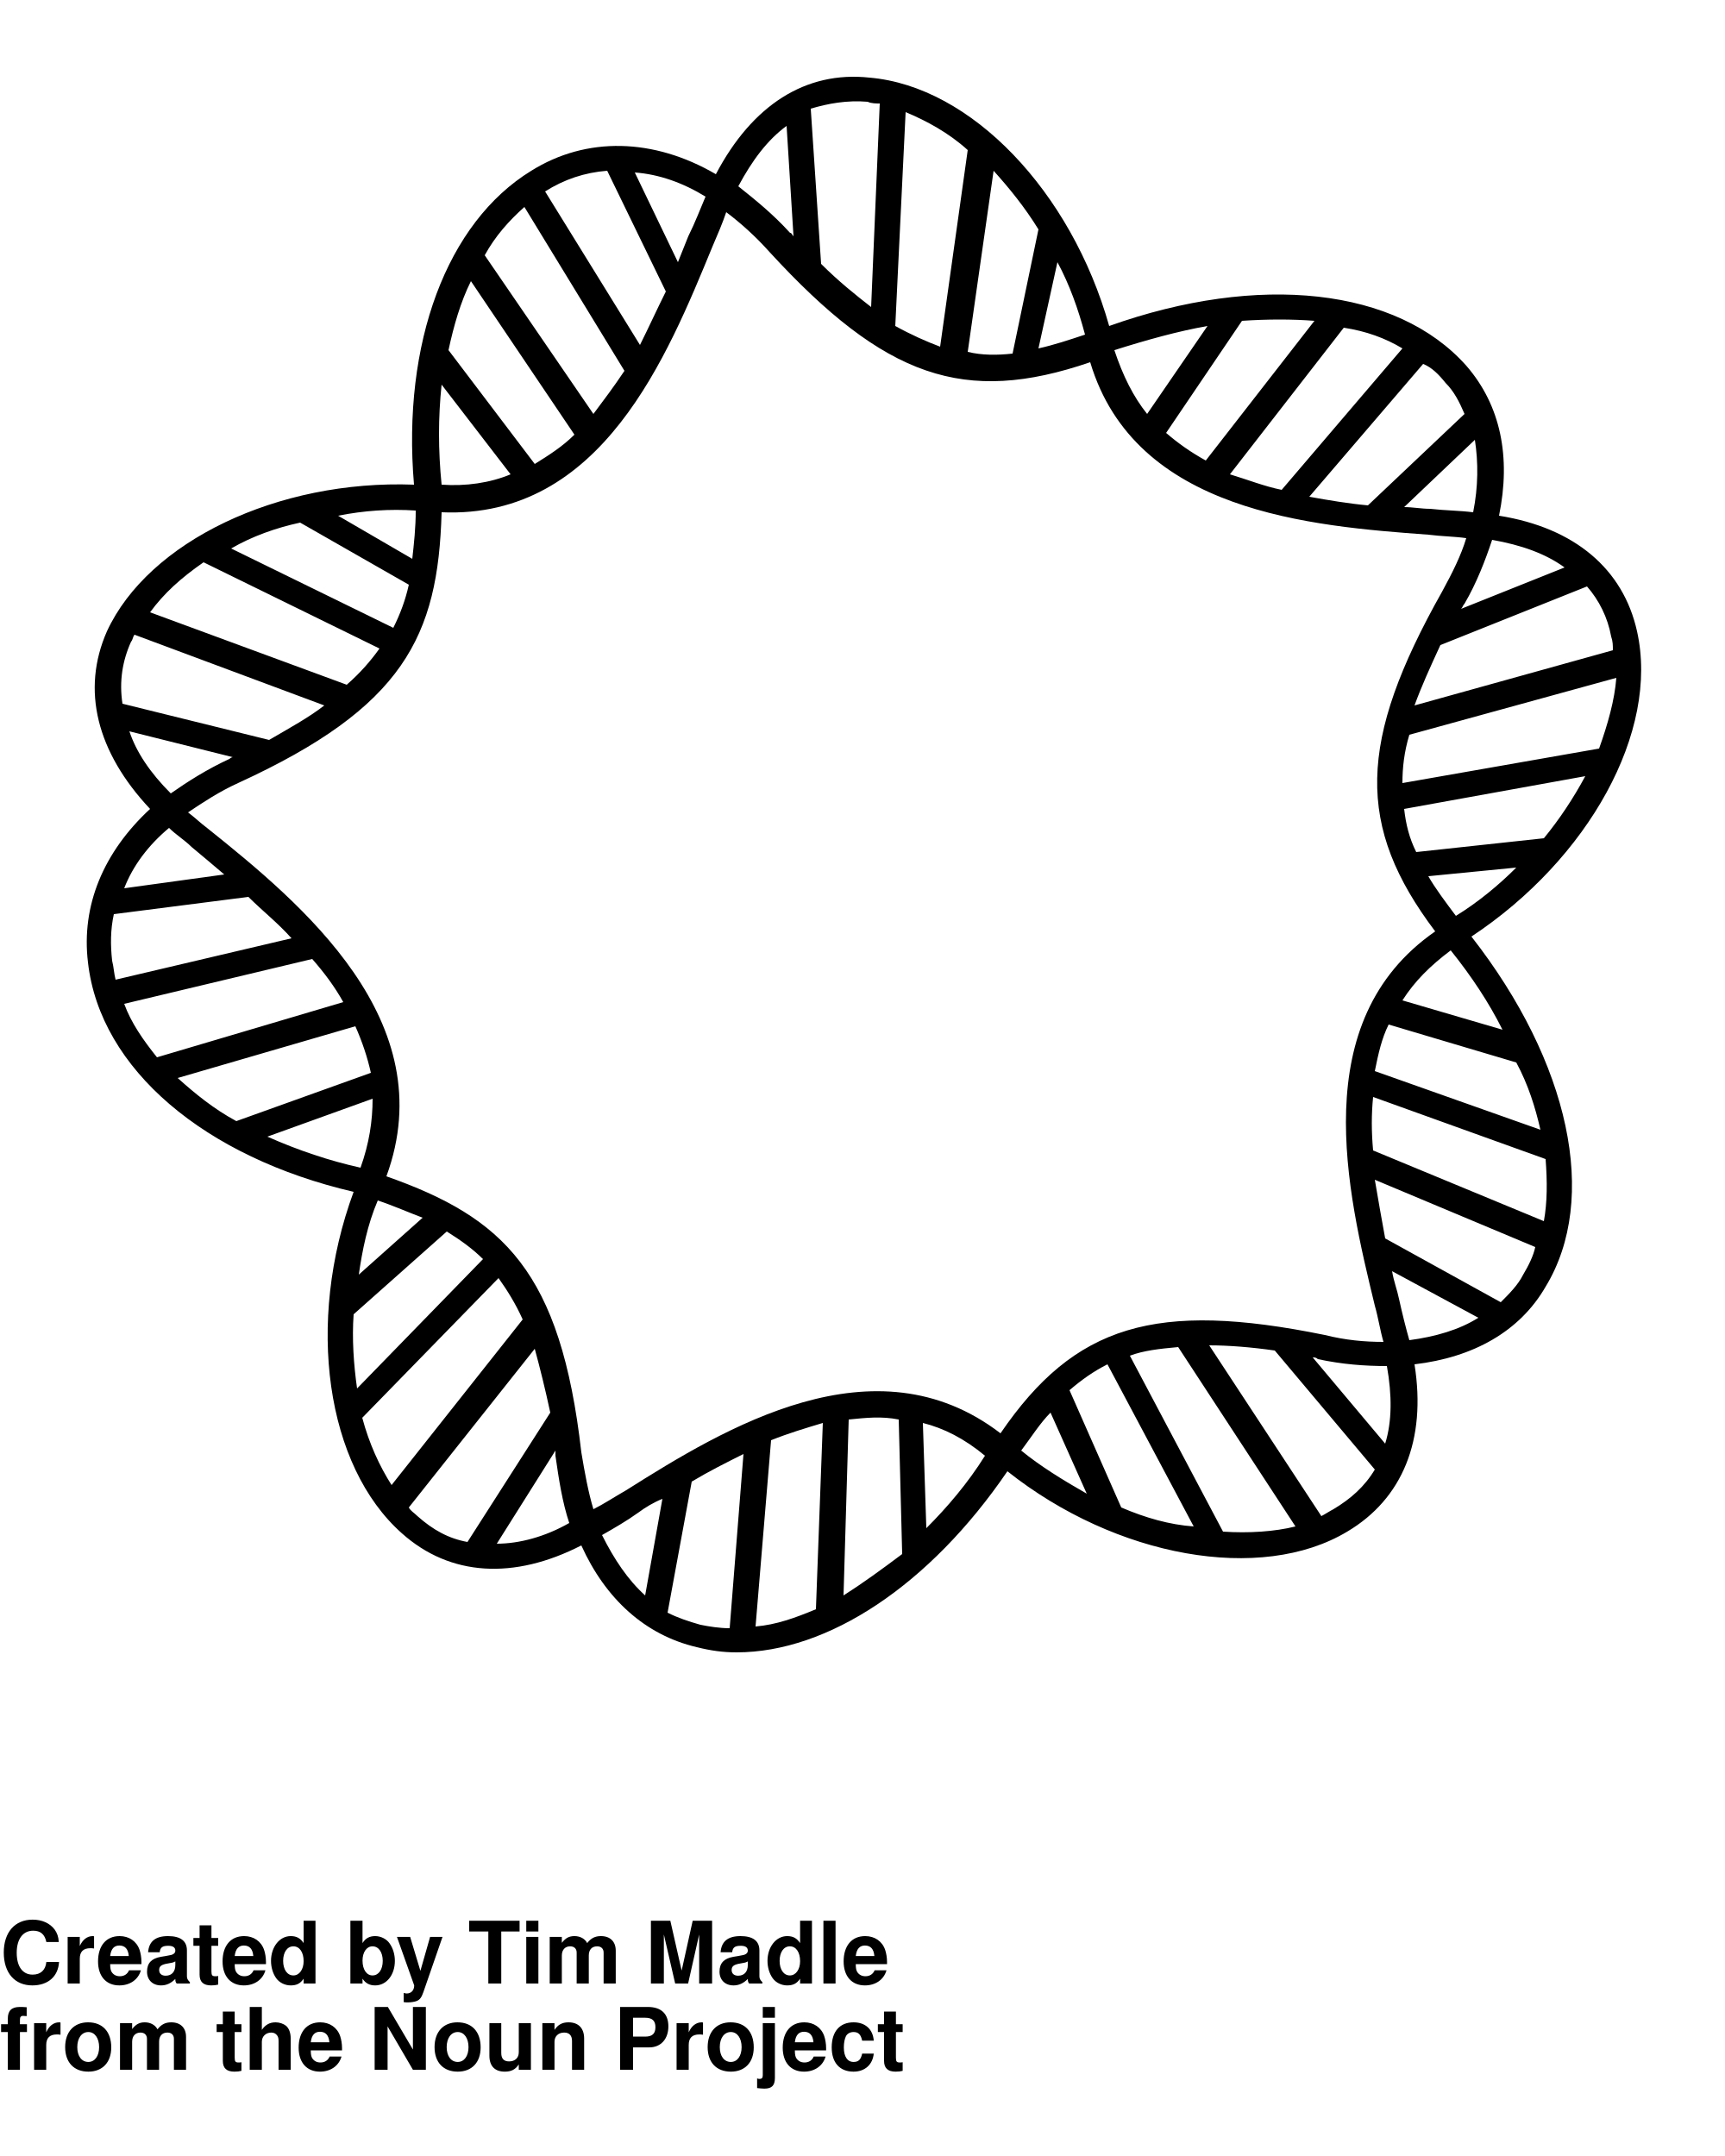
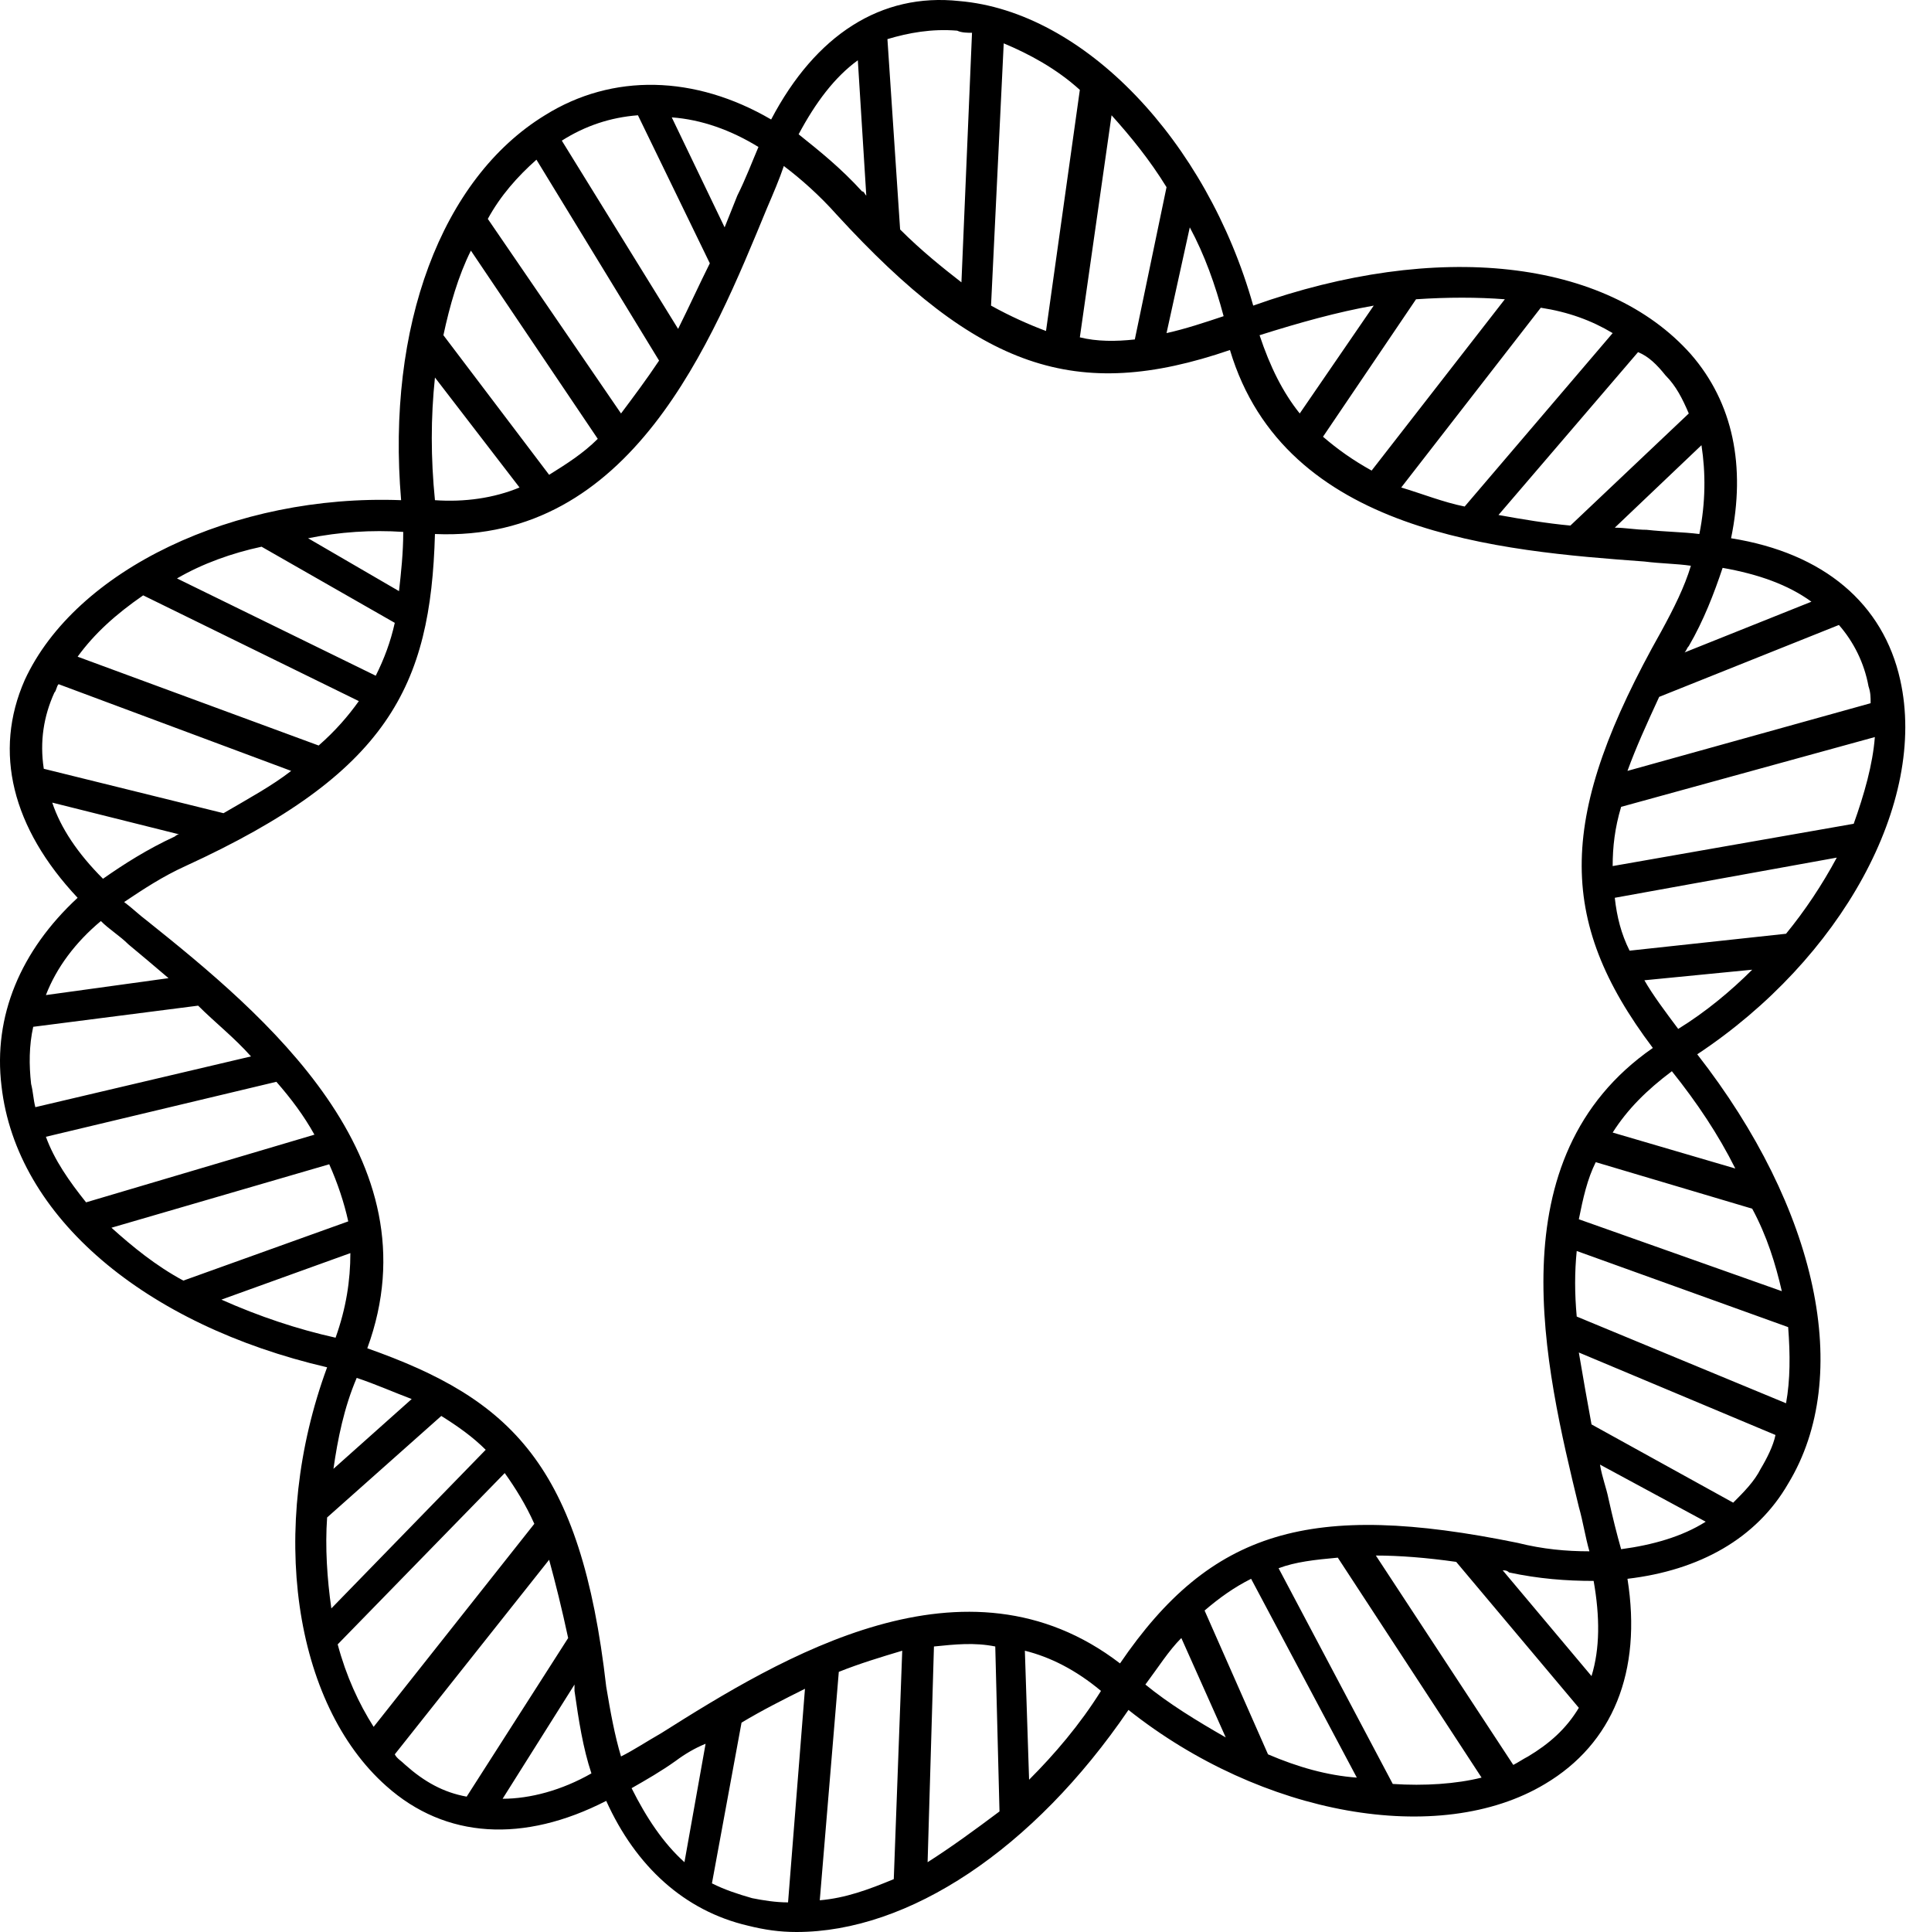
- <svg xmlns="http://www.w3.org/2000/svg" version="1.1" x="0px" y="0px" viewBox="0 0 100 125" style="enable-background:new 0 0 100 100;" xml:space="preserve">
-   <path d="M94.9,36.6c-0.8-3.6-3.6-6-8-6.7c0.7-3.4,0.1-6.4-1.9-8.7C81,16.7,73,15.8,64.3,18.9c-2.2-7.8-8-13.9-13.9-14.4  c-3.7-0.4-6.8,1.6-8.9,5.6c-3.6-2.1-7.5-2.2-10.7-0.2c-4.9,3-7.5,10-6.8,18.2c-7.9-0.3-15.4,3.3-17.8,8.5C4.7,40,5.6,43.6,8.7,46.9  c-2.7,2.5-4,5.6-3.6,8.9c0.7,6.2,6.8,11.3,15.4,13.3c-2.8,7.6-1.6,15.9,2.8,19.8c2.8,2.5,6.5,2.7,10.4,0.7c1.4,3.1,3.7,5.2,6.7,5.9  c0.8,0.2,1.5,0.3,2.3,0.3c5.3,0,11.2-3.9,15.7-10.5c6.3,5,14.7,6.5,19.7,3.5c3.2-1.9,4.6-5.3,3.9-9.7c3.4-0.4,6.1-1.9,7.6-4.5  c3.1-5.1,1.4-13-4.3-20.3C92.1,49.8,96.2,42.4,94.9,36.6z M84.4,53.1c-0.6-0.8-1.2-1.6-1.6-2.3l5.1-0.5  C86.9,51.3,85.7,52.3,84.4,53.1z M89.5,48.6l-7.4,0.8c-0.4-0.8-0.6-1.6-0.7-2.5L91.9,45C91.2,46.3,90.4,47.5,89.5,48.6z M92.7,43.4  l-11.4,2c0-0.9,0.1-1.8,0.4-2.8l12-3.3C93.6,40.6,93.2,42,92.7,43.4z M93.4,36.9c0.1,0.3,0.1,0.5,0.1,0.8l-11.5,3.2  c0.4-1.1,0.9-2.2,1.5-3.5L92,34C92.7,34.8,93.2,35.8,93.4,36.9z M90.7,32.9l-6,2.4c0.1-0.1,0.1-0.2,0.2-0.3c0.7-1.2,1.2-2.5,1.6-3.7  C88.2,31.6,89.6,32.1,90.7,32.9z M85.4,29.7c-0.8-0.1-1.6-0.1-2.5-0.2c-0.5,0-1-0.1-1.5-0.1l4.1-3.9C85.7,26.8,85.7,28.2,85.4,29.7z   M83.8,22.2c0.5,0.5,0.8,1.1,1.1,1.8l-5.6,5.3c-1.1-0.1-2.3-0.3-3.4-0.5l6.6-7.7C83,21.3,83.4,21.7,83.8,22.2z M81.3,20.2l-7,8.2  c-1-0.2-2-0.6-3-0.9l6.6-8.5C79.2,19.2,80.3,19.6,81.3,20.2z M76.2,18.6l-6.3,8.1c-0.9-0.5-1.6-1-2.3-1.6l4.4-6.5  C73.5,18.5,74.9,18.5,76.2,18.6z M70,18.9L66.5,24c-0.8-1-1.4-2.2-1.9-3.7C66.5,19.7,68.3,19.2,70,18.9z M61.3,15.2  c0.7,1.3,1.2,2.7,1.6,4.2c-0.9,0.3-1.8,0.6-2.7,0.8L61.3,15.2z M60.2,13.3l-1.5,7.2c-0.9,0.1-1.8,0.1-2.6-0.1l1.5-10.5  C58.5,10.9,59.4,12,60.2,13.3z M52.5,6.5c1.2,0.5,2.5,1.2,3.6,2.2l-1.6,11.4c-0.8-0.3-1.7-0.7-2.6-1.2L52.5,6.5z M50.3,5.9  C50.5,6,50.8,6,51,6l-0.5,11.8c-0.9-0.7-1.9-1.5-2.9-2.5l-0.6-9C48,6,49.1,5.8,50.3,5.9z M45.6,7.3l0.4,6.4  c-0.1-0.1-0.1-0.2-0.2-0.2c-1-1.1-2-1.9-3-2.7C43.6,9.3,44.5,8.1,45.6,7.3z M40.9,11.4c-0.3,0.7-0.6,1.5-1,2.3  c-0.2,0.5-0.4,1-0.6,1.5l-2.5-5.2C38.2,10.1,39.6,10.6,40.9,11.4z M31.6,11.1c1.1-0.7,2.3-1.1,3.6-1.2l3.4,7c-0.5,1-1,2.1-1.5,3.1  L31.6,11.1C31.6,11.1,31.6,11.1,31.6,11.1z M30.4,12l5.8,9.5c-0.6,0.9-1.2,1.7-1.8,2.5l-6.3-9.2C28.7,13.7,29.5,12.8,30.4,12z   M27.3,16.3l6,8.9c-0.7,0.7-1.5,1.2-2.3,1.7L26,20.3C26.3,18.9,26.7,17.5,27.3,16.3z M25.6,22.3l4,5.2c-1.2,0.5-2.6,0.7-4,0.6  C25.4,26.1,25.4,24.2,25.6,22.3z M24.1,29.6c0,1-0.1,1.9-0.2,2.8l-4.3-2.5C21.1,29.6,22.6,29.5,24.1,29.6z M17.4,30.3l6.3,3.6  c-0.2,0.9-0.5,1.7-0.9,2.5l-9.4-4.6C14.6,31.1,16,30.6,17.4,30.3z M11.8,32.6l10.2,5c-0.5,0.7-1.1,1.4-1.9,2.1L8.7,35.5  C9.5,34.4,10.5,33.5,11.8,32.6z M7.6,37.2c0.1-0.1,0.1-0.3,0.2-0.4l11,4.1c-0.9,0.7-2,1.3-3.2,2l-8.5-2.1  C6.9,39.5,7.1,38.3,7.6,37.2z M7.5,42.4l6,1.5c-0.1,0-0.2,0.1-0.2,0.1c-1.3,0.6-2.4,1.3-3.4,2C8.7,44.8,7.9,43.6,7.5,42.4z M9.8,48  c0.4,0.4,0.9,0.7,1.3,1.1c0.6,0.5,1.2,1,1.9,1.6l-5.8,0.8C7.7,50.2,8.6,49,9.8,48z M6.5,55.7c-0.1-0.9-0.1-1.8,0.1-2.7l7.8-1  c0.8,0.8,1.7,1.5,2.5,2.4L6.7,56.8C6.6,56.4,6.6,56.1,6.5,55.7z M7.2,58.2l10.9-2.6c0.7,0.8,1.3,1.6,1.8,2.5L9.1,61.3  C8.3,60.3,7.6,59.3,7.2,58.2z M10.3,62.5l10.3-3c0.4,0.9,0.7,1.8,0.9,2.7L13.7,65l0,0C12.4,64.3,11.3,63.4,10.3,62.5z M15.5,65.9  l6.1-2.2c0,1.3-0.2,2.6-0.7,4C19.1,67.3,17.3,66.7,15.5,65.9z M21.9,69.6c0.9,0.3,1.8,0.7,2.6,1l-3.7,3.3C21,72.5,21.3,71,21.9,69.6  z M20.5,76.2l5.4-4.8c0.8,0.5,1.5,1,2.1,1.6l-7.3,7.5C20.5,79.1,20.4,77.6,20.5,76.2z M22.7,86.1c-0.7-1.1-1.3-2.4-1.7-3.9l7.9-8.1  c0.5,0.7,1,1.5,1.4,2.4L22.7,86.1z M27.1,89.4c-1.1-0.2-2-0.7-2.9-1.5c-0.2-0.2-0.4-0.3-0.5-0.5l7.3-9.2c0.3,1.1,0.6,2.3,0.9,3.7  L27.1,89.4z M28.8,89.5l3.4-5.4c0,0.1,0,0.2,0,0.3c0.2,1.4,0.4,2.7,0.8,3.9C31.6,89.1,30.1,89.5,28.8,89.5z M37.4,92.5  c-1-0.9-1.8-2.1-2.5-3.5c0.7-0.4,1.4-0.8,2.1-1.3c0.4-0.3,0.9-0.6,1.4-0.8L37.4,92.5z M42.3,94.4c-0.6,0-1.2-0.1-1.7-0.2  c-0.7-0.2-1.3-0.4-1.9-0.7l1.4-7.6c1-0.6,2-1.1,3-1.6L42.3,94.4z M47.3,93.3c-1.2,0.5-2.3,0.9-3.5,1l0.9-10.8c1-0.4,2-0.7,3-1  L47.3,93.3z M48.9,92.5l0.3-10.2c1-0.1,1.9-0.2,2.9,0l0.2,7.8C51.1,91,50,91.8,48.9,92.5z M53.7,88.6l-0.2-6.1  c1.2,0.3,2.4,0.9,3.6,1.9C56.1,86,54.9,87.4,53.7,88.6z M58,83.1c-7.3-5.6-16-0.3-21.7,3.3c-0.7,0.4-1.3,0.8-1.9,1.1  c-0.3-1-0.5-2.1-0.7-3.3c-1.2-10.5-4.5-13.6-11.3-16c3.3-9-4.9-15.8-10.4-20.2c-0.4-0.3-0.7-0.6-1.1-0.9c0.9-0.6,1.8-1.2,2.9-1.7  c9.6-4.4,11.6-8.5,11.8-15.7c9.3,0.4,13.1-9.1,15.7-15.4c0.3-0.7,0.6-1.4,0.8-2c0.8,0.6,1.7,1.4,2.5,2.3c6.7,7.3,11.3,8.9,18.6,6.4  C65.8,29.7,76,30.5,82.8,31c0.8,0.1,1.5,0.1,2.2,0.2c-0.3,1-0.8,2-1.4,3.1c-4.9,8.7-5,13.6-0.4,19.7c-7.5,5.2-5.1,15.1-3.5,21.7  c0.2,0.7,0.3,1.4,0.5,2.1c-1.1,0-2.2-0.1-3.4-0.4C67,75.4,62.3,76.8,58,83.1z M59.2,84.1c0.6-0.8,1.1-1.6,1.7-2.2l2.1,4.7  C61.6,85.8,60.3,85,59.2,84.1z M65,87.4l-3-6.8c0.7-0.6,1.4-1.1,2.2-1.5l5,9.4C67.8,88.4,66.4,88,65,87.4z M70.9,88.8l-5.4-10.2  c0.8-0.3,1.7-0.4,2.8-0.5l6.8,10.4C73.9,88.8,72.4,88.9,70.9,88.8z M77.3,87.5c-0.2,0.1-0.5,0.3-0.7,0.4L70.1,78  c1.1,0,2.4,0.1,3.8,0.3l5.8,6.9C79.1,86.2,78.3,86.9,77.3,87.5z M80.3,83.7l-4.2-5c0.1,0,0.2,0,0.3,0.1c1.4,0.3,2.7,0.4,4,0.4  C80.7,80.9,80.7,82.4,80.3,83.7z M81.7,77.7c-0.2-0.7-0.4-1.5-0.6-2.4c-0.1-0.5-0.3-1-0.4-1.6l5,2.7C84.6,77.1,83.2,77.5,81.7,77.7z   M88.3,73.9C88,74.5,87.5,75,87,75.5l-6.7-3.7c-0.2-1.1-0.4-2.2-0.6-3.4l9.3,3.9C88.9,72.8,88.6,73.4,88.3,73.9z M89.5,70.8  l-9.9-4.1c-0.1-1.1-0.1-2.1,0-3.1l10,3.6C89.7,68.5,89.7,69.7,89.5,70.8z M89.3,65.5l-9.6-3.4c0.2-1,0.4-1.9,0.8-2.7l7.4,2.2  C88.6,62.9,89,64.2,89.3,65.5z M81.3,58c0.7-1.1,1.6-2,2.8-2.9c1.2,1.5,2.2,3,3,4.6L81.3,58z" />
-   <text x="0" y="115" fill="#000000" font-size="5px" font-weight="bold" font-family="'Helvetica Neue', Helvetica, Arial-Unicode, Arial, Sans-serif">Created by Tim Madle</text>
-   <text x="0" y="120" fill="#000000" font-size="5px" font-weight="bold" font-family="'Helvetica Neue', Helvetica, Arial-Unicode, Arial, Sans-serif">from the Noun Project</text>
+ <svg xmlns="http://www.w3.org/2000/svg" version="1.1" width="100%" height="100%" viewBox="0 0 90.111 91.35" id="svg3585" xml:space="preserve">
+   <defs id="defs3595" />
+   <path d="m 89.871,32.15 c -0.8,-3.6 -3.6,-6 -8,-6.7 0.7,-3.4 0.1,-6.4 -1.9,-8.7 -4,-4.5 -12,-5.4 -20.7,-2.3 -2.2,-7.8 -8,-13.9 -13.9,-14.4 -3.7,-0.4 -6.8,1.6 -8.9,5.6 -3.6,-2.1 -7.5,-2.2 -10.7,-0.2 -4.9,3 -7.5,10 -6.8,18.2 -7.9,-0.3 -15.4,3.3 -17.8,8.5 -1.5,3.4 -0.6,7 2.5,10.3 -2.7,2.5 -4,5.6 -3.6,8.9 0.7,6.2 6.8,11.3 15.4,13.3 -2.8,7.6 -1.6,15.9 2.8,19.8 2.8,2.5 6.5,2.7 10.4,0.7 1.4,3.1 3.7,5.2 6.7,5.9 0.8,0.2 1.5,0.3 2.3,0.3 5.3,0 11.2,-3.9 15.7,-10.5 6.3,5 14.7,6.5 19.7,3.5 3.2,-1.9 4.6,-5.3 3.9,-9.7 3.4,-0.4 6.1,-1.9 7.6,-4.5 3.1,-5.1 1.4,-13 -4.3,-20.3 6.8,-4.5 10.9,-11.9 9.6,-17.7 z m -10.5,16.5 c -0.6,-0.8 -1.2,-1.6 -1.6,-2.3 l 5.1,-0.5 c -1,1 -2.2,2 -3.5,2.8 z m 5.1,-4.5 -7.4,0.8 c -0.4,-0.8 -0.6,-1.6 -0.7,-2.5 l 10.5,-1.9 c -0.7,1.3 -1.5,2.5 -2.4,3.6 z m 3.2,-5.2 -11.4,2 c 0,-0.9 0.1,-1.8 0.4,-2.8 l 12,-3.3 c -0.1,1.3 -0.5,2.7 -1,4.1 z m 0.7,-6.5 c 0.1,0.3 0.1,0.5 0.1,0.8 l -11.5,3.2 c 0.4,-1.1 0.9,-2.2 1.5,-3.5 l 8.5,-3.4 c 0.7,0.8 1.2,1.8 1.4,2.9 z m -2.7,-4 -6,2.4 c 0.1,-0.1 0.1,-0.2 0.2,-0.3 0.7,-1.2 1.2,-2.5 1.6,-3.7 1.7,0.3 3.1,0.8 4.2,1.6 z m -5.3,-3.2 c -0.8,-0.1 -1.6,-0.1 -2.5,-0.2 -0.5,0 -1,-0.1 -1.5,-0.1 l 4.1,-3.9 c 0.2,1.3 0.2,2.7 -0.1,4.2 z m -1.6,-7.5 c 0.5,0.5 0.8,1.1 1.1,1.8 l -5.6,5.3 c -1.1,-0.1 -2.3,-0.3 -3.4,-0.5 l 6.6,-7.7 c 0.5,0.2 0.9,0.6 1.3,1.1 z m -2.5,-2 -7,8.2 c -1,-0.2 -2,-0.6 -3,-0.9 l 6.6,-8.5 c 1.3,0.2 2.4,0.6 3.4,1.2 z m -5.1,-1.6 -6.3,8.1 c -0.9,-0.5 -1.6,-1 -2.3,-1.6 l 4.4,-6.5 c 1.5,-0.1 2.9,-0.1 4.2,0 z m -6.2,0.3 -3.5,5.1 c -0.8,-1 -1.4,-2.2 -1.9,-3.7 1.9,-0.6 3.7,-1.1 5.4,-1.4 z m -8.7,-3.7 c 0.7,1.3 1.2,2.7 1.6,4.2 -0.9,0.3 -1.8,0.6 -2.7,0.8 l 1.1,-5 z m -1.1,-1.9 -1.5,7.2 c -0.9,0.1 -1.8,0.1 -2.6,-0.1 l 1.5,-10.5 c 0.9,1 1.8,2.1 2.6,3.4 z m -7.7,-6.8 c 1.2,0.5 2.5,1.2 3.6,2.2 l -1.6,11.4 c -0.8,-0.3 -1.7,-0.7 -2.6,-1.2 l 0.6,-12.4 z m -2.2,-0.6 c 0.2,0.1 0.5,0.1 0.7,0.1 l -0.5,11.8 c -0.9,-0.7 -1.9,-1.5 -2.9,-2.5 l -0.6,-9 c 1,-0.3 2.1,-0.5 3.3,-0.4 z m -4.7,1.4 0.4,6.4 c -0.1,-0.1 -0.1,-0.2 -0.2,-0.2 -1,-1.1 -2,-1.9 -3,-2.7 0.8,-1.5 1.7,-2.7 2.8,-3.5 z m -4.7,4.1 c -0.3,0.7 -0.6,1.5 -1,2.3 -0.2,0.5 -0.4,1 -0.6,1.5 l -2.5,-5.2 c 1.4,0.1 2.8,0.6 4.1,1.4 z m -9.3,-0.3 c 1.1,-0.7 2.3,-1.1 3.6,-1.2 l 3.4,7 c -0.5,1 -1,2.1 -1.5,3.1 l -5.5,-8.9 c 0,0 0,0 0,0 z m -1.2,0.9 5.8,9.5 c -0.6,0.9 -1.2,1.7 -1.8,2.5 l -6.3,-9.2 c 0.6,-1.1 1.4,-2 2.3,-2.8 z m -3.1,4.3 6,8.9 c -0.7,0.7 -1.5,1.2 -2.3,1.7 l -5,-6.6 c 0.3,-1.4 0.7,-2.8 1.3,-4 z m -1.7,6 4,5.2 c -1.2,0.5 -2.6,0.7 -4,0.6 -0.2,-2 -0.2,-3.9 0,-5.8 z m -1.5,7.3 c 0,1 -0.1,1.9 -0.2,2.8 l -4.3,-2.5 c 1.5,-0.3 3,-0.4 4.5,-0.3 z m -6.7,0.7 6.3,3.6 c -0.2,0.9 -0.5,1.7 -0.9,2.5 l -9.4,-4.6 c 1.2,-0.7 2.6,-1.2 4,-1.5 z m -5.6,2.3 10.2,5 c -0.5,0.7 -1.1,1.4 -1.9,2.1 l -11.4,-4.2 c 0.8,-1.1 1.8,-2 3.1,-2.9 z m -4.2,4.6 c 0.1,-0.1 0.1,-0.3 0.2,-0.4 l 11,4.1 c -0.9,0.7 -2,1.3 -3.2,2 l -8.5,-2.1 c -0.2,-1.3 0,-2.5 0.5,-3.6 z m -0.1,5.2 6,1.5 c -0.1,0 -0.2,0.1 -0.2,0.1 -1.3,0.6 -2.4,1.3 -3.4,2 -1.2,-1.2 -2,-2.4 -2.4,-3.6 z m 2.3,5.6 c 0.4,0.4 0.9,0.7 1.3,1.1 0.6,0.5 1.2,1 1.9,1.6 l -5.8,0.8 c 0.5,-1.3 1.4,-2.5 2.6,-3.5 z m -3.3,7.7 c -0.1,-0.9 -0.1,-1.8 0.1,-2.7 l 7.8,-1 c 0.8,0.8 1.7,1.5 2.5,2.4 l -10.2,2.4 c -0.1,-0.4 -0.1,-0.7 -0.2,-1.1 z m 0.7,2.5 10.9,-2.6 c 0.7,0.8 1.3,1.6 1.8,2.5 l -10.8,3.2 c -0.8,-1 -1.5,-2 -1.9,-3.1 z m 3.1,4.3 10.3,-3 c 0.4,0.9 0.7,1.8 0.9,2.7 l -7.8,2.8 0,0 c -1.3,-0.7 -2.4,-1.6 -3.4,-2.5 z m 5.2,3.4 6.1,-2.2 c 0,1.3 -0.2,2.6 -0.7,4 -1.8,-0.4 -3.6,-1 -5.4,-1.8 z m 6.4,3.7 c 0.9,0.3 1.8,0.7 2.6,1 l -3.7,3.3 c 0.2,-1.4 0.5,-2.9 1.1,-4.3 z m -1.4,6.6 5.4,-4.8 c 0.8,0.5 1.5,1 2.1,1.6 l -7.3,7.5 c -0.2,-1.4 -0.3,-2.9 -0.2,-4.3 z m 2.2,9.9 c -0.7,-1.1 -1.3,-2.4 -1.7,-3.9 l 7.9,-8.1 c 0.5,0.7 1,1.5 1.4,2.4 l -7.6,9.6 z m 4.4,3.3 c -1.1,-0.2 -2,-0.7 -2.9,-1.5 -0.2,-0.2 -0.4,-0.3 -0.5,-0.5 l 7.3,-9.2 c 0.3,1.1 0.6,2.3 0.9,3.7 l -4.8,7.5 z m 1.7,0.1 3.4,-5.4 c 0,0.1 0,0.2 0,0.3 0.2,1.4 0.4,2.7 0.8,3.9 -1.4,0.8 -2.9,1.2 -4.2,1.2 z m 8.6,3 c -1,-0.9 -1.8,-2.1 -2.5,-3.5 0.7,-0.4 1.4,-0.8 2.1,-1.3 0.4,-0.3 0.9,-0.6 1.4,-0.8 l -1,5.6 z m 4.9,1.9 c -0.6,0 -1.2,-0.1 -1.7,-0.2 -0.7,-0.2 -1.3,-0.4 -1.9,-0.7 l 1.4,-7.6 c 1,-0.6 2,-1.1 3,-1.6 l -0.8,10.1 z m 5,-1.1 c -1.2,0.5 -2.3,0.9 -3.5,1 l 0.9,-10.8 c 1,-0.4 2,-0.7 3,-1 l -0.4,10.8 z m 1.6,-0.8 0.3,-10.2 c 1,-0.1 1.9,-0.2 2.9,0 l 0.2,7.8 c -1.2,0.9 -2.3,1.7 -3.4,2.4 z m 4.8,-3.9 -0.2,-6.1 c 1.2,0.3 2.4,0.9 3.6,1.9 -1,1.6 -2.2,3 -3.4,4.2 z m 4.3,-5.5 c -7.3,-5.6 -16,-0.3 -21.7,3.3 -0.7,0.4 -1.3,0.8 -1.9,1.1 -0.3,-1 -0.5,-2.1 -0.7,-3.3 -1.2,-10.5 -4.5,-13.6 -11.3,-16 3.3,-9 -4.9,-15.8 -10.4,-20.2 -0.4,-0.3 -0.7,-0.6 -1.1,-0.9 0.9,-0.6 1.8,-1.2 2.9,-1.7 9.6,-4.4 11.6,-8.5 11.8,-15.7 9.3,0.4 13.1,-9.1 15.7,-15.4 0.3,-0.7 0.6,-1.4 0.8,-2 0.8,0.6 1.7,1.4 2.5,2.3 6.7,7.3 11.3,8.9 18.6,6.4 2.6,8.7 12.8,9.5 19.6,10 0.8,0.1 1.5,0.1 2.2,0.2 -0.3,1 -0.8,2 -1.4,3.1 -4.9,8.7 -5,13.6 -0.4,19.7 -7.5,5.2 -5.1,15.1 -3.5,21.7 0.2,0.7 0.3,1.4 0.5,2.1 -1.1,0 -2.2,-0.1 -3.4,-0.4 -9.8,-2 -14.5,-0.6 -18.8,5.7 z m 1.2,1 c 0.6,-0.8 1.1,-1.6 1.7,-2.2 l 2.1,4.7 c -1.4,-0.8 -2.7,-1.6 -3.8,-2.5 z m 5.8,3.3 -3,-6.8 c 0.7,-0.6 1.4,-1.1 2.2,-1.5 l 5,9.4 c -1.4,-0.1 -2.8,-0.5 -4.2,-1.1 z m 5.9,1.4 -5.4,-10.2 c 0.8,-0.3 1.7,-0.4 2.8,-0.5 l 6.8,10.4 c -1.2,0.3 -2.7,0.4 -4.2,0.3 z m 6.4,-1.3 c -0.2,0.1 -0.5,0.3 -0.7,0.4 l -6.5,-9.9 c 1.1,0 2.4,0.1 3.8,0.3 l 5.8,6.9 c -0.6,1 -1.4,1.7 -2.4,2.3 z m 3,-3.8 -4.2,-5 c 0.1,0 0.2,0 0.3,0.1 1.4,0.3 2.7,0.4 4,0.4 0.3,1.7 0.3,3.2 -0.1,4.5 z m 1.4,-6 c -0.2,-0.7 -0.4,-1.5 -0.6,-2.4 -0.1,-0.5 -0.3,-1 -0.4,-1.6 l 5,2.7 c -1.1,0.7 -2.5,1.1 -4,1.3 z m 6.6,-3.8 c -0.3,0.6 -0.8,1.1 -1.3,1.6 l -6.7,-3.7 c -0.2,-1.1 -0.4,-2.2 -0.6,-3.4 l 9.3,3.9 c -0.1,0.5 -0.4,1.1 -0.7,1.6 z m 1.2,-3.1 -9.9,-4.1 c -0.1,-1.1 -0.1,-2.1 0,-3.1 l 10,3.6 c 0.1,1.3 0.1,2.5 -0.1,3.6 z m -0.2,-5.3 -9.6,-3.4 c 0.2,-1 0.4,-1.9 0.8,-2.7 l 7.4,2.2 c 0.7,1.3 1.1,2.6 1.4,3.9 z m -8,-7.5 c 0.7,-1.1 1.6,-2 2.8,-2.9 1.2,1.5 2.2,3 3,4.6 l -5.8,-1.7 z" id="path3587" />
</svg>
